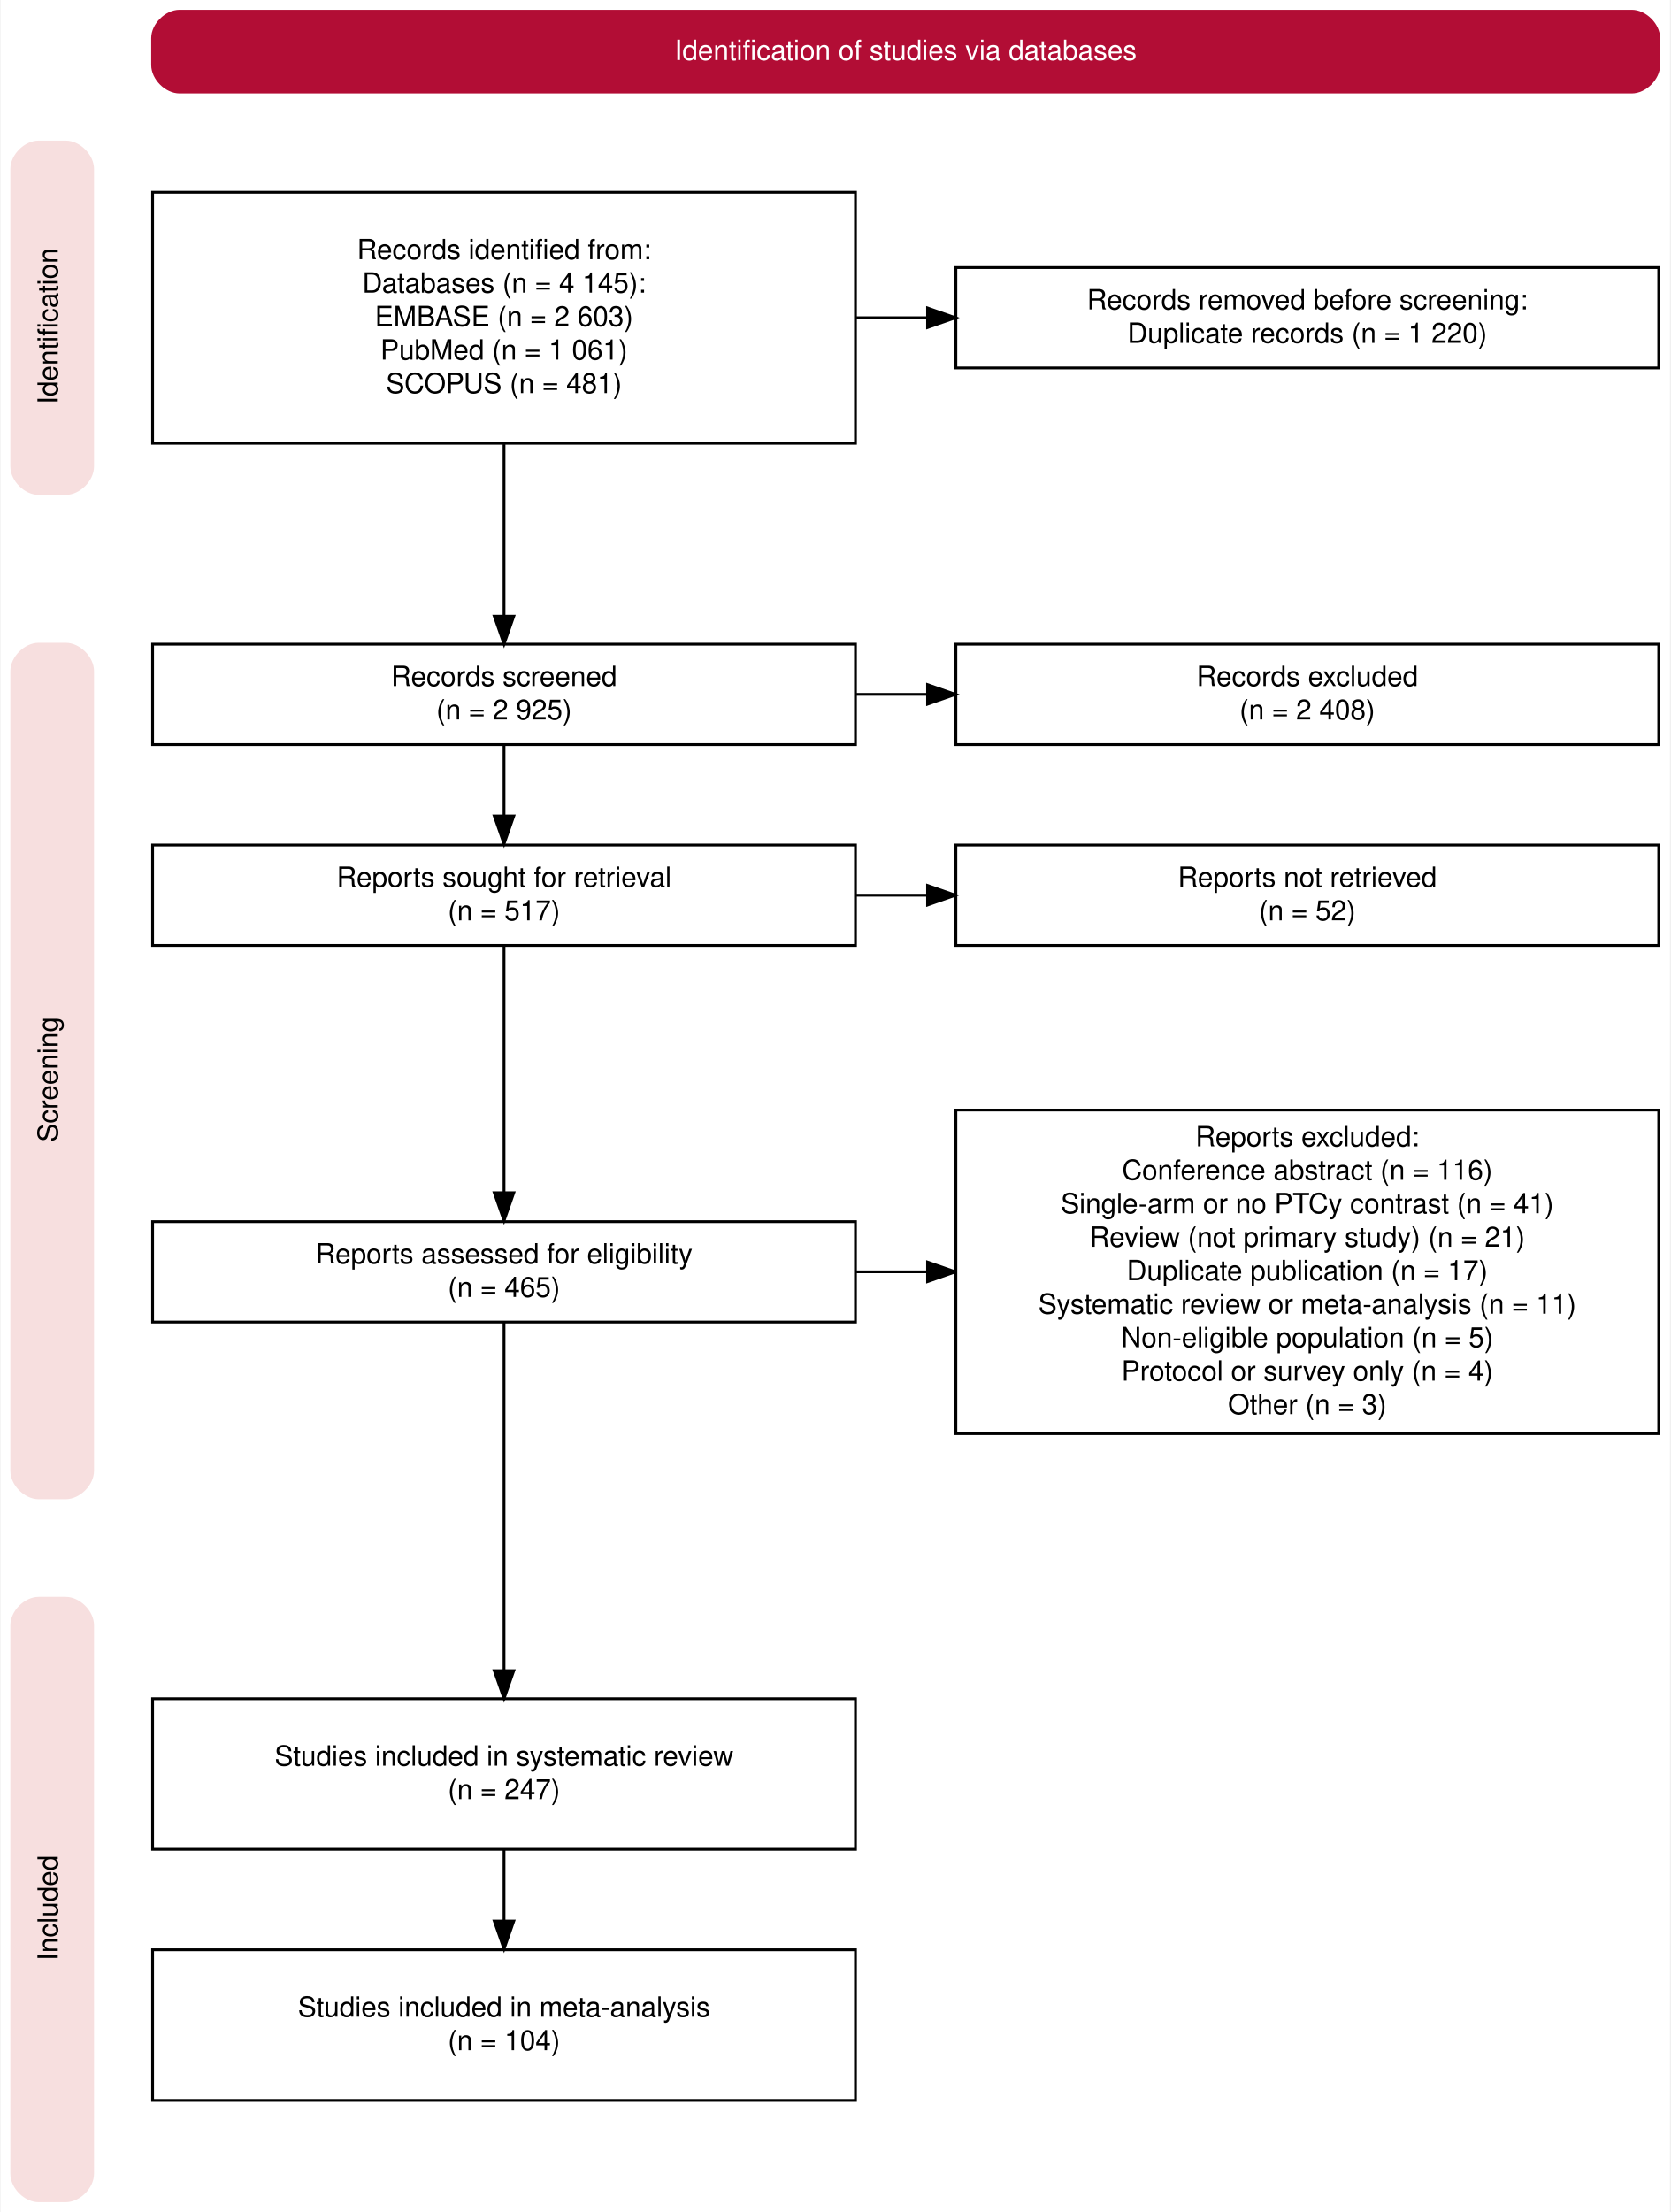
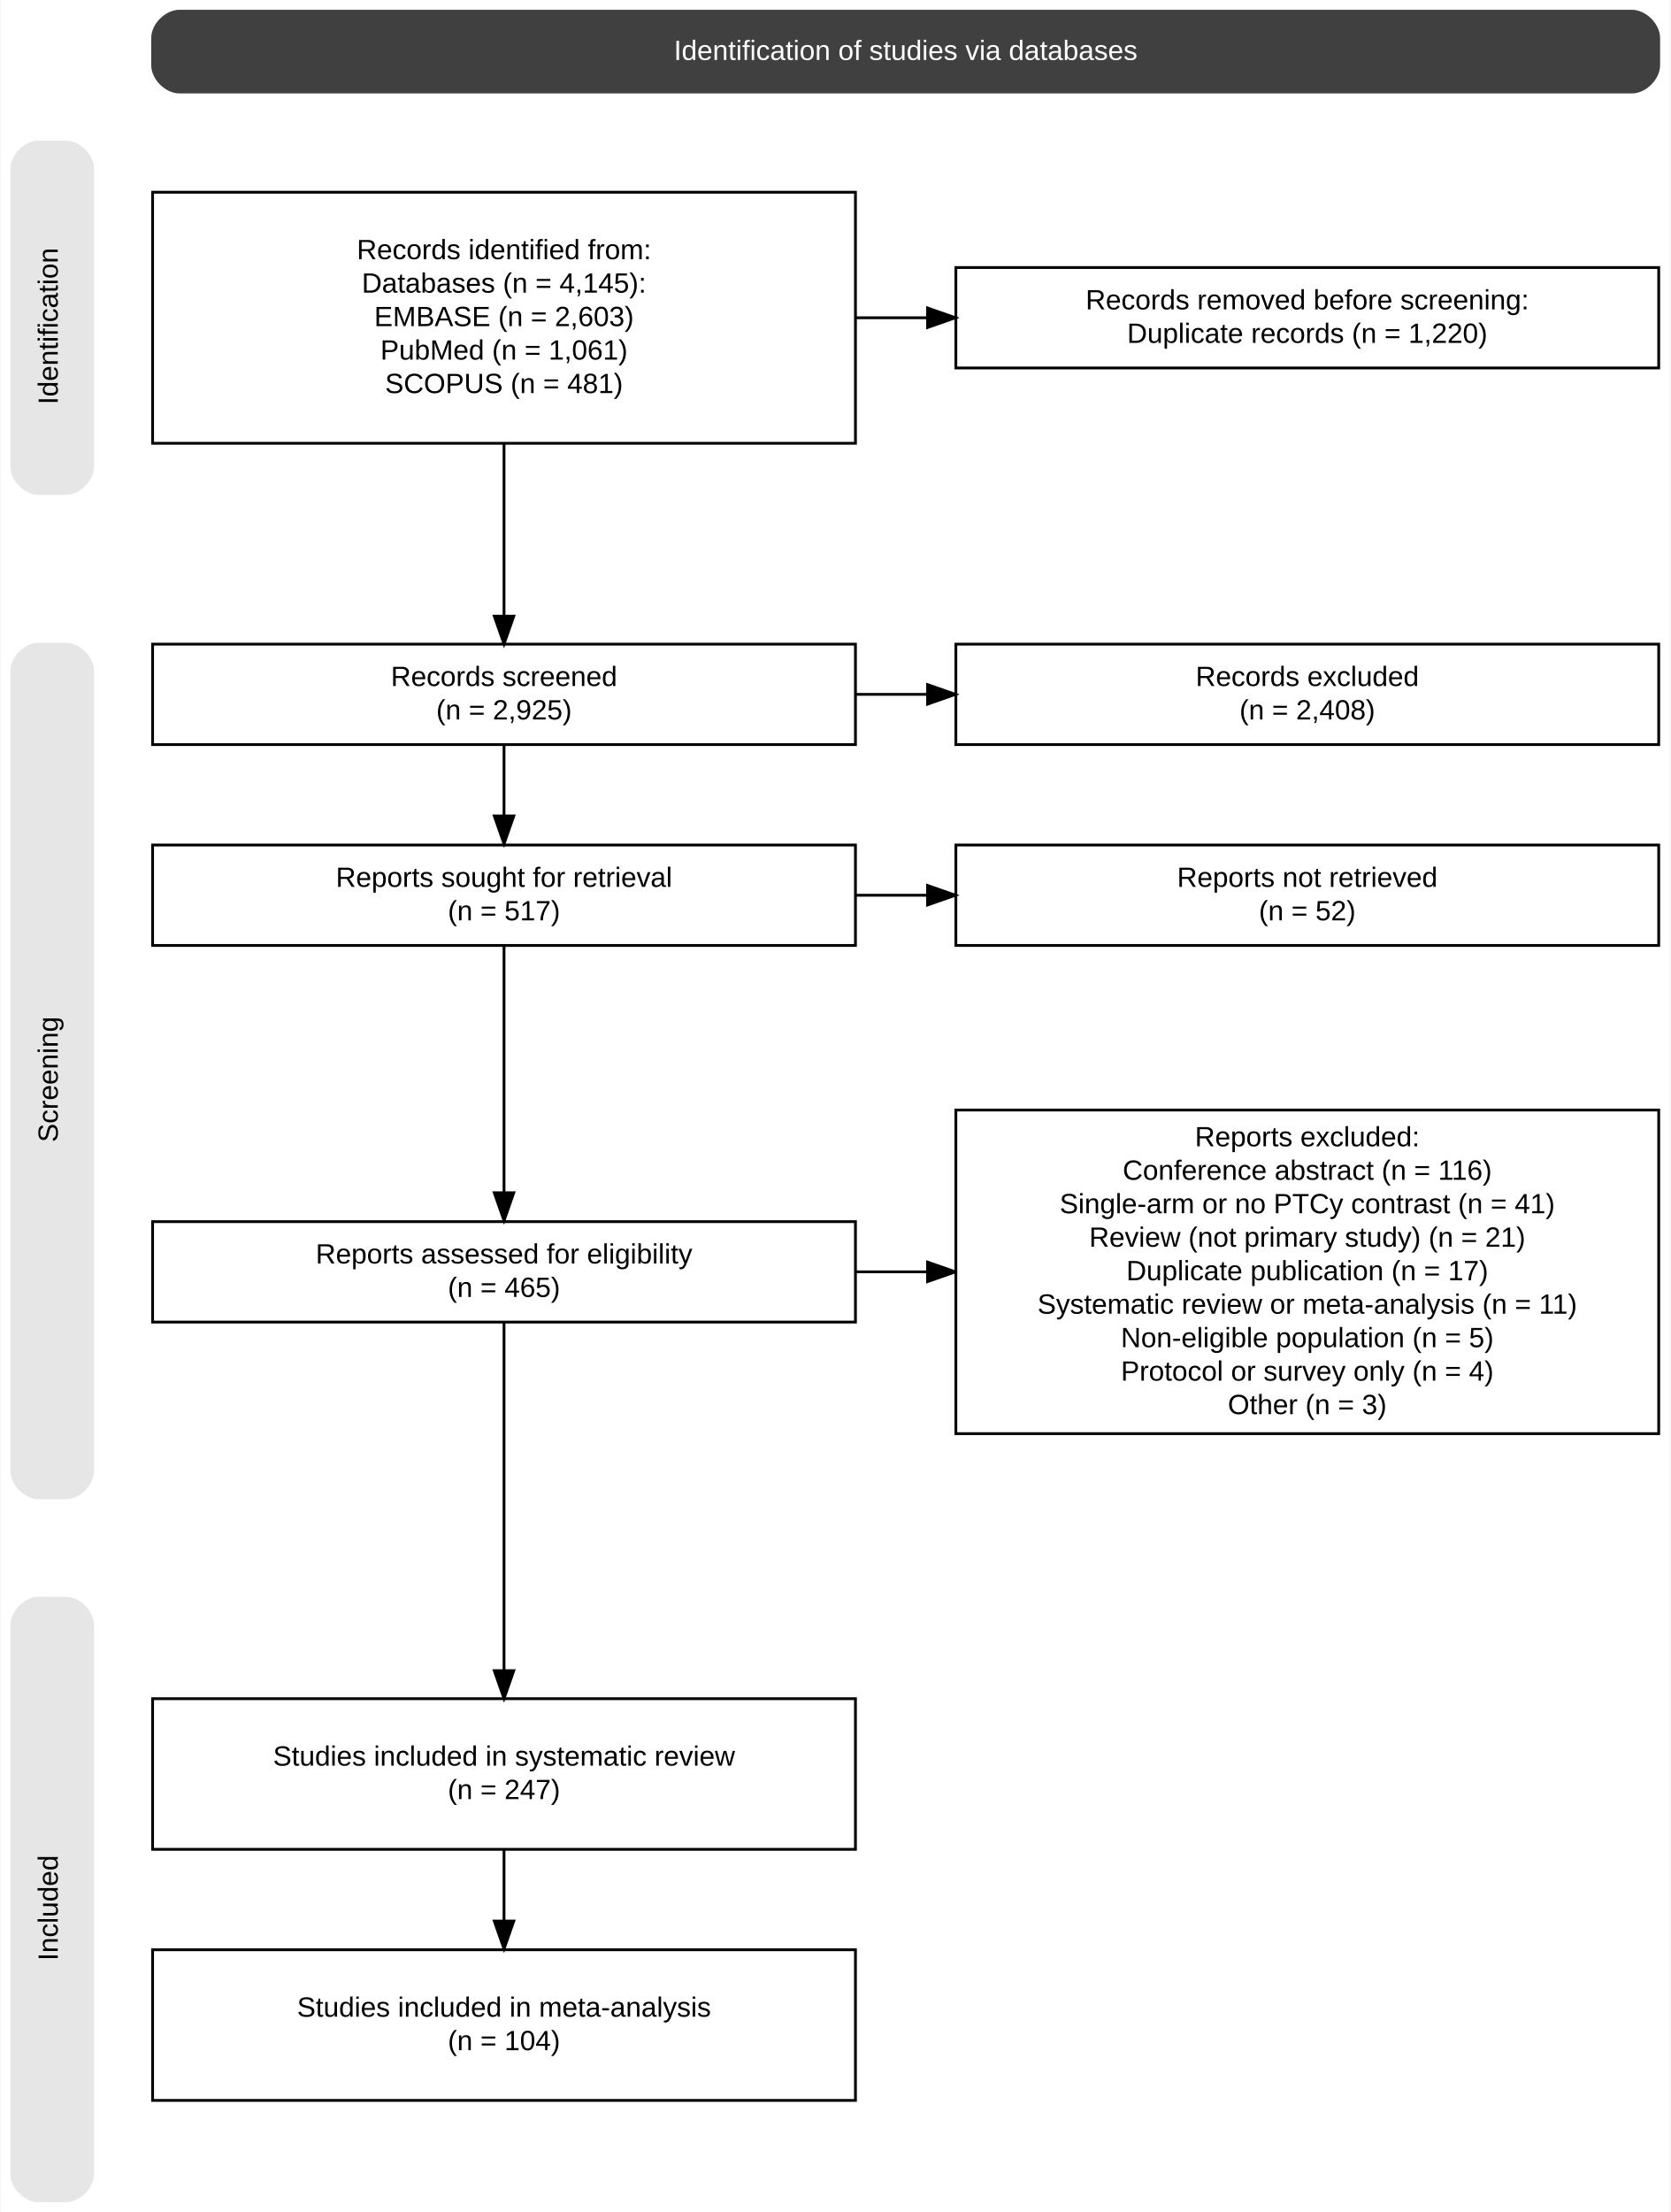
<svg xmlns="http://www.w3.org/2000/svg" xmlns:xlink="http://www.w3.org/1999/xlink" width="599pt" height="793pt" viewBox="0.00 0.00 598.50 792.90">
  <g id="graph0" class="graph" transform="scale(1 1) rotate(0) translate(4 788.9)">
    <g id="a_graph0">
      <a xlink:title="Click the boxes for further information">
        <polygon fill="#ffffff" stroke="transparent" points="-4,4 -4,-788.9 594.5,-788.9 594.5,4 -4,4" />
      </a>
    </g>
    <g id="edge3" class="edge">
      <path fill="none" stroke="#000000" d="M302.821,-675C311.202,-675 319.664,-675 328.091,-675" />
      <polygon fill="#000000" stroke="#000000" points="328.346,-678.5 338.346,-675 328.346,-671.5 328.346,-678.5" />
    </g>
    <g id="edge4" class="edge">
      <path fill="none" stroke="#000000" d="M176.5,-629.671C176.5,-609.277 176.5,-585.844 176.5,-568.049" />
      <polygon fill="#000000" stroke="#000000" points="180,-568.032 176.5,-558.032 173,-568.032 180,-568.032" />
    </g>
    <g id="edge5" class="edge">
      <path fill="none" stroke="#000000" d="M302.821,-540C311.202,-540 319.664,-540 328.091,-540" />
      <polygon fill="#000000" stroke="#000000" points="328.346,-543.5 338.346,-540 328.346,-536.5 328.346,-543.5" />
    </g>
    <g id="edge6" class="edge">
      <path fill="none" stroke="#000000" d="M176.5,-521.831C176.5,-514.131 176.5,-504.974 176.5,-496.417" />
      <polygon fill="#000000" stroke="#000000" points="180,-496.413 176.5,-486.413 173,-496.413 180,-496.413" />
    </g>
    <g id="edge7" class="edge">
      <path fill="none" stroke="#000000" d="M302.821,-468C311.202,-468 319.664,-468 328.091,-468" />
      <polygon fill="#000000" stroke="#000000" points="328.346,-471.5 338.346,-468 328.346,-464.5 328.346,-471.5" />
    </g>
    <g id="edge8" class="edge">
      <path fill="none" stroke="#000000" d="M176.5,-449.793C176.5,-427.148 176.5,-388.226 176.5,-361.587" />
      <polygon fill="#000000" stroke="#000000" points="180,-361.349 176.5,-351.349 173,-361.349 180,-361.349" />
    </g>
    <g id="edge10" class="edge">
      <path fill="none" stroke="#000000" d="M176.5,-314.75C176.5,-285.666 176.5,-228.215 176.5,-190.202" />
      <polygon fill="#000000" stroke="#000000" points="180,-190.036 176.5,-180.036 173,-190.036 180,-190.036" />
    </g>
    <g id="edge9" class="edge">
      <path fill="none" stroke="#000000" d="M302.821,-333C311.202,-333 319.664,-333 328.091,-333" />
      <polygon fill="#000000" stroke="#000000" points="328.346,-336.5 338.346,-333 328.346,-329.5 328.346,-336.5" />
    </g>
    <g id="edge14" class="edge">
      <path fill="none" stroke="#000000" d="M176.5,-125.997C176.5,-117.972 176.5,-109.033 176.5,-100.469" />
      <polygon fill="#000000" stroke="#000000" points="180,-100.295 176.5,-90.295 173,-100.295 180,-100.295" />
    </g>
    <g id="node1" class="node">
      <g id="a_node1">
        <a xlink:title="Blue identification box">
-           <path fill="#f7dfdf" stroke="#f7dfdf" d="M19.333,-738C19.333,-738 9.667,-738 9.667,-738 4.833,-738 0,-733.167 0,-728.333 0,-728.333 0,-621.667 0,-621.667 0,-616.833 4.833,-612 9.667,-612 9.667,-612 19.333,-612 19.333,-612 24.167,-612 29,-616.833 29,-621.667 29,-621.667 29,-728.333 29,-728.333 29,-733.167 24.167,-738 19.333,-738" />
-           <text text-anchor="middle" x="672" y="16.5" font-family="Helvetica,sans-Serif" font-size="10.00" fill="#000000" transform="rotate(-90)">Identification</text>
+           <path fill="#e6e6e6" stroke="#e6e6e6" d="M19.333,-738C19.333,-738 9.667,-738 9.667,-738 4.833,-738 0,-733.167 0,-728.333 0,-728.333 0,-621.667 0,-621.667 0,-616.833 4.833,-612 9.667,-612 9.667,-612 19.333,-612 19.333,-612 24.167,-612 29,-616.833 29,-621.667 29,-621.667 29,-728.333 29,-728.333 29,-733.167 24.167,-738 19.333,-738" />
+           <text text-anchor="middle" x="672" y="16.5" font-family="Arial" font-size="10.00" fill="#000000" transform="rotate(-90)">Identification</text>
        </a>
      </g>
    </g>
    <g id="node2" class="node">
      <g id="a_node2">
        <a xlink:title="Blue screening box">
-           <path fill="#f7dfdf" stroke="#f7dfdf" d="M19.333,-558C19.333,-558 9.667,-558 9.667,-558 4.833,-558 0,-553.167 0,-548.333 0,-548.333 0,-261.667 0,-261.667 0,-256.833 4.833,-252 9.667,-252 9.667,-252 19.333,-252 19.333,-252 24.167,-252 29,-256.833 29,-261.667 29,-261.667 29,-548.333 29,-548.333 29,-553.167 24.167,-558 19.333,-558" />
-           <text text-anchor="middle" x="402" y="16.5" font-family="Helvetica,sans-Serif" font-size="10.00" fill="#000000" transform="rotate(-90)">Screening</text>
+           <path fill="#e6e6e6" stroke="#e6e6e6" d="M19.333,-558C19.333,-558 9.667,-558 9.667,-558 4.833,-558 0,-553.167 0,-548.333 0,-548.333 0,-261.667 0,-261.667 0,-256.833 4.833,-252 9.667,-252 9.667,-252 19.333,-252 19.333,-252 24.167,-252 29,-256.833 29,-261.667 29,-261.667 29,-548.333 29,-548.333 29,-553.167 24.167,-558 19.333,-558" />
+           <text text-anchor="middle" x="402" y="16.5" font-family="Arial" font-size="10.00" fill="#000000" transform="rotate(-90)">Screening</text>
        </a>
      </g>
    </g>
    <g id="node3" class="node">
      <g id="a_node3">
        <a xlink:title="Blue included box">
-           <path fill="#f7dfdf" stroke="#f7dfdf" d="M19.333,-216C19.333,-216 9.667,-216 9.667,-216 4.833,-216 0,-211.167 0,-206.333 0,-206.333 0,-9.667 0,-9.667 0,-4.833 4.833,0 9.667,0 9.667,0 19.333,0 19.333,0 24.167,0 29,-4.833 29,-9.667 29,-9.667 29,-206.333 29,-206.333 29,-211.167 24.167,-216 19.333,-216" />
-           <text text-anchor="middle" x="105" y="16.5" font-family="Helvetica,sans-Serif" font-size="10.00" fill="#000000" transform="rotate(-90)">Included</text>
+           <path fill="#e6e6e6" stroke="#e6e6e6" d="M19.333,-216C19.333,-216 9.667,-216 9.667,-216 4.833,-216 0,-211.167 0,-206.333 0,-206.333 0,-9.667 0,-9.667 0,-4.833 4.833,0 9.667,0 9.667,0 19.333,0 19.333,0 24.167,0 29,-4.833 29,-9.667 29,-9.667 29,-206.333 29,-206.333 29,-211.167 24.167,-216 19.333,-216" />
+           <text text-anchor="middle" x="105" y="16.5" font-family="Arial" font-size="10.00" fill="#000000" transform="rotate(-90)">Included</text>
        </a>
      </g>
    </g>
    <g id="node4" class="node">
      <g id="a_node4">
        <a xlink:title="Yellow title box; Identification of new studies via databases and registers">
-           <path fill="#b20d35" stroke="#b20d35" d="M580.833,-784.9C580.833,-784.9 60.167,-784.9 60.167,-784.9 55.333,-784.9 50.5,-780.067 50.5,-775.233 50.5,-775.233 50.5,-765.567 50.5,-765.567 50.5,-760.733 55.333,-755.9 60.167,-755.9 60.167,-755.9 580.833,-755.9 580.833,-755.9 585.667,-755.9 590.5,-760.733 590.5,-765.567 590.5,-765.567 590.5,-775.233 590.5,-775.233 590.5,-780.067 585.667,-784.9 580.833,-784.9" />
-           <text text-anchor="middle" x="320.5" y="-767.4" font-family="Helvetica,sans-Serif" font-size="10.00" fill="#ffffff">Identification of studies via databases</text>
+           <path fill="#404040" stroke="#404040" d="M580.833,-784.9C580.833,-784.9 60.167,-784.9 60.167,-784.9 55.333,-784.9 50.5,-780.067 50.5,-775.233 50.5,-775.233 50.5,-765.567 50.5,-765.567 50.5,-760.733 55.333,-755.9 60.167,-755.9 60.167,-755.9 580.833,-755.9 580.833,-755.9 585.667,-755.9 590.5,-760.733 590.5,-765.567 590.5,-765.567 590.5,-775.233 590.5,-775.233 590.5,-780.067 585.667,-784.9 580.833,-784.9" />
+           <text text-anchor="middle" x="320.5" y="-767.4" font-family="Arial" font-size="10.00" fill="#ffffff">Identification of studies via databases</text>
        </a>
      </g>
    </g>
    <g id="node5" class="node">
      <g id="a_node5">
        <a xlink:title="Records identified from: Databases and Registers">
          <polygon fill="none" stroke="#000000" points="302.5,-720 50.5,-720 50.5,-630 302.5,-630 302.5,-720" />
-           <text text-anchor="middle" x="176.5" y="-696" font-family="Helvetica,sans-Serif" font-size="10.00" fill="#000000">Records identified from:</text>
-           <text text-anchor="middle" x="176.5" y="-684" font-family="Helvetica,sans-Serif" font-size="10.00" fill="#000000">Databases (n = 4 145):</text>
-           <text text-anchor="middle" x="176.5" y="-672" font-family="Helvetica,sans-Serif" font-size="10.00" fill="#000000">EMBASE (n = 2 603)</text>
-           <text text-anchor="middle" x="176.5" y="-660" font-family="Helvetica,sans-Serif" font-size="10.00" fill="#000000">PubMed (n = 1 061)</text>
-           <text text-anchor="middle" x="176.5" y="-648" font-family="Helvetica,sans-Serif" font-size="10.00" fill="#000000">SCOPUS (n = 481)</text>
+           <text text-anchor="middle" x="176.5" y="-696" font-family="Arial" font-size="10.00" fill="#000000">Records identified from:</text>
+           <text text-anchor="middle" x="176.5" y="-684" font-family="Arial" font-size="10.00" fill="#000000">Databases (n = 4,145):</text>
+           <text text-anchor="middle" x="176.5" y="-672" font-family="Arial" font-size="10.00" fill="#000000">EMBASE (n = 2,603)</text>
+           <text text-anchor="middle" x="176.5" y="-660" font-family="Arial" font-size="10.00" fill="#000000">PubMed (n = 1,061)</text>
+           <text text-anchor="middle" x="176.5" y="-648" font-family="Arial" font-size="10.00" fill="#000000">SCOPUS (n = 481)</text>
        </a>
      </g>
    </g>
    <g id="node6" class="node">
      <g id="a_node6">
        <a xlink:title="Duplicate records">
          <polygon fill="none" stroke="#000000" points="590.5,-693 338.5,-693 338.5,-657 590.5,-657 590.5,-693" />
-           <text text-anchor="middle" x="464.5" y="-678" font-family="Helvetica,sans-Serif" font-size="10.00" fill="#000000">Records removed before screening:</text>
-           <text text-anchor="middle" x="464.5" y="-666" font-family="Helvetica,sans-Serif" font-size="10.00" fill="#000000">Duplicate records (n = 1 220)</text>
+           <text text-anchor="middle" x="464.5" y="-678" font-family="Arial" font-size="10.00" fill="#000000">Records removed before screening:</text>
+           <text text-anchor="middle" x="464.5" y="-666" font-family="Arial" font-size="10.00" fill="#000000">Duplicate records (n = 1,220)</text>
        </a>
      </g>
    </g>
    <g id="node7" class="node">
      <g id="a_node7">
        <a xlink:title="Records screened (databases and registers)">
          <polygon fill="none" stroke="#000000" points="302.5,-558 50.5,-558 50.5,-522 302.5,-522 302.5,-558" />
-           <text text-anchor="middle" x="176.5" y="-543" font-family="Helvetica,sans-Serif" font-size="10.00" fill="#000000">Records screened</text>
-           <text text-anchor="middle" x="176.5" y="-531" font-family="Helvetica,sans-Serif" font-size="10.00" fill="#000000">(n = 2 925)</text>
+           <text text-anchor="middle" x="176.5" y="-543" font-family="Arial" font-size="10.00" fill="#000000">Records screened</text>
+           <text text-anchor="middle" x="176.5" y="-531" font-family="Arial" font-size="10.00" fill="#000000">(n = 2,925)</text>
        </a>
      </g>
    </g>
    <g id="node8" class="node">
      <g id="a_node8">
        <a xlink:title="Records excluded (databases and registers)">
          <polygon fill="none" stroke="#000000" points="590.5,-558 338.5,-558 338.5,-522 590.5,-522 590.5,-558" />
-           <text text-anchor="middle" x="464.5" y="-543" font-family="Helvetica,sans-Serif" font-size="10.00" fill="#000000">Records excluded</text>
-           <text text-anchor="middle" x="464.5" y="-531" font-family="Helvetica,sans-Serif" font-size="10.00" fill="#000000">(n = 2 408)</text>
+           <text text-anchor="middle" x="464.5" y="-543" font-family="Arial" font-size="10.00" fill="#000000">Records excluded</text>
+           <text text-anchor="middle" x="464.5" y="-531" font-family="Arial" font-size="10.00" fill="#000000">(n = 2,408)</text>
        </a>
      </g>
    </g>
    <g id="node9" class="node">
      <g id="a_node9">
        <a xlink:title="Reports sought for retrieval (databases and registers)">
          <polygon fill="none" stroke="#000000" points="302.5,-486 50.5,-486 50.5,-450 302.5,-450 302.5,-486" />
-           <text text-anchor="middle" x="176.5" y="-471" font-family="Helvetica,sans-Serif" font-size="10.00" fill="#000000">Reports sought for retrieval</text>
-           <text text-anchor="middle" x="176.5" y="-459" font-family="Helvetica,sans-Serif" font-size="10.00" fill="#000000">(n = 517)</text>
+           <text text-anchor="middle" x="176.5" y="-471" font-family="Arial" font-size="10.00" fill="#000000">Reports sought for retrieval</text>
+           <text text-anchor="middle" x="176.5" y="-459" font-family="Arial" font-size="10.00" fill="#000000">(n = 517)</text>
        </a>
      </g>
    </g>
    <g id="node10" class="node">
      <g id="a_node10">
        <a xlink:title="Reports not retrieved (databases and registers)">
          <polygon fill="none" stroke="#000000" points="590.5,-486 338.5,-486 338.5,-450 590.5,-450 590.5,-486" />
-           <text text-anchor="middle" x="464.5" y="-471" font-family="Helvetica,sans-Serif" font-size="10.00" fill="#000000">Reports not retrieved</text>
-           <text text-anchor="middle" x="464.5" y="-459" font-family="Helvetica,sans-Serif" font-size="10.00" fill="#000000">(n = 52)</text>
+           <text text-anchor="middle" x="464.5" y="-471" font-family="Arial" font-size="10.00" fill="#000000">Reports not retrieved</text>
+           <text text-anchor="middle" x="464.5" y="-459" font-family="Arial" font-size="10.00" fill="#000000">(n = 52)</text>
        </a>
      </g>
    </g>
    <g id="node11" class="node">
      <g id="a_node11">
        <a xlink:title="Reports assessed for eligibility (databases and registers)">
          <polygon fill="none" stroke="#000000" points="302.5,-351 50.5,-351 50.5,-315 302.5,-315 302.5,-351" />
-           <text text-anchor="middle" x="176.5" y="-336" font-family="Helvetica,sans-Serif" font-size="10.00" fill="#000000">Reports assessed for eligibility</text>
-           <text text-anchor="middle" x="176.5" y="-324" font-family="Helvetica,sans-Serif" font-size="10.00" fill="#000000">(n = 465)</text>
+           <text text-anchor="middle" x="176.5" y="-336" font-family="Arial" font-size="10.00" fill="#000000">Reports assessed for eligibility</text>
+           <text text-anchor="middle" x="176.5" y="-324" font-family="Arial" font-size="10.00" fill="#000000">(n = 465)</text>
        </a>
      </g>
    </g>
    <g id="node12" class="node">
      <g id="a_node12">
        <a xlink:title="Reports excluded (databases and registers)">
          <polygon fill="#ffffff" stroke="#000000" points="590.5,-391 338.5,-391 338.5,-275 590.5,-275 590.5,-391" />
-           <text text-anchor="middle" x="464.5" y="-378" font-family="Helvetica,sans-Serif" font-size="10.00" fill="#000000">Reports excluded:</text>
-           <text text-anchor="middle" x="464.5" y="-366" font-family="Helvetica,sans-Serif" font-size="10.00" fill="#000000">Conference abstract (n = 116)</text>
-           <text text-anchor="middle" x="464.5" y="-354" font-family="Helvetica,sans-Serif" font-size="10.00" fill="#000000">Single-arm or no PTCy contrast (n = 41)</text>
-           <text text-anchor="middle" x="464.5" y="-342" font-family="Helvetica,sans-Serif" font-size="10.00" fill="#000000">Review (not primary study) (n = 21)</text>
-           <text text-anchor="middle" x="464.5" y="-330" font-family="Helvetica,sans-Serif" font-size="10.00" fill="#000000">Duplicate publication (n = 17)</text>
-           <text text-anchor="middle" x="464.5" y="-318" font-family="Helvetica,sans-Serif" font-size="10.00" fill="#000000">Systematic review or meta-analysis (n = 11)</text>
-           <text text-anchor="middle" x="464.5" y="-306" font-family="Helvetica,sans-Serif" font-size="10.00" fill="#000000">Non-eligible population (n = 5)</text>
-           <text text-anchor="middle" x="464.5" y="-294" font-family="Helvetica,sans-Serif" font-size="10.00" fill="#000000">Protocol or survey only (n = 4)</text>
-           <text text-anchor="middle" x="464.5" y="-282" font-family="Helvetica,sans-Serif" font-size="10.00" fill="#000000">Other (n = 3)</text>
+           <text text-anchor="middle" x="464.5" y="-378" font-family="Arial" font-size="10.00" fill="#000000">Reports excluded:</text>
+           <text text-anchor="middle" x="464.5" y="-366" font-family="Arial" font-size="10.00" fill="#000000">Conference abstract (n = 116)</text>
+           <text text-anchor="middle" x="464.5" y="-354" font-family="Arial" font-size="10.00" fill="#000000">Single-arm or no PTCy contrast (n = 41)</text>
+           <text text-anchor="middle" x="464.5" y="-342" font-family="Arial" font-size="10.00" fill="#000000">Review (not primary study) (n = 21)</text>
+           <text text-anchor="middle" x="464.5" y="-330" font-family="Arial" font-size="10.00" fill="#000000">Duplicate publication (n = 17)</text>
+           <text text-anchor="middle" x="464.5" y="-318" font-family="Arial" font-size="10.00" fill="#000000">Systematic review or meta-analysis (n = 11)</text>
+           <text text-anchor="middle" x="464.5" y="-306" font-family="Arial" font-size="10.00" fill="#000000">Non-eligible population (n = 5)</text>
+           <text text-anchor="middle" x="464.5" y="-294" font-family="Arial" font-size="10.00" fill="#000000">Protocol or survey only (n = 4)</text>
+           <text text-anchor="middle" x="464.5" y="-282" font-family="Arial" font-size="10.00" fill="#000000">Other (n = 3)</text>
        </a>
      </g>
    </g>
    <g id="node13" class="node">
      <g id="a_node13">
        <a xlink:title="New studies included in review">
          <polygon fill="none" stroke="#000000" points="302.5,-180 50.5,-180 50.5,-126 302.5,-126 302.5,-180" />
-           <text text-anchor="middle" x="176.5" y="-156" font-family="Helvetica,sans-Serif" font-size="10.00" fill="#000000">Studies included in systematic review</text>
-           <text text-anchor="middle" x="176.5" y="-144" font-family="Helvetica,sans-Serif" font-size="10.00" fill="#000000">(n = 247)</text>
+           <text text-anchor="middle" x="176.5" y="-156" font-family="Arial" font-size="10.00" fill="#000000">Studies included in systematic review</text>
+           <text text-anchor="middle" x="176.5" y="-144" font-family="Arial" font-size="10.00" fill="#000000">(n = 247)</text>
        </a>
      </g>
    </g>
    <g id="node14" class="node">
      <g id="a_node14">
        <a xlink:title="Total studies included in meta-analysis">
          <polygon fill="none" stroke="#000000" points="302.5,-90 50.5,-90 50.5,-36 302.5,-36 302.5,-90" />
-           <text text-anchor="middle" x="176.5" y="-66" font-family="Helvetica,sans-Serif" font-size="10.00" fill="#000000">Studies included in meta-analysis</text>
-           <text text-anchor="middle" x="176.5" y="-54" font-family="Helvetica,sans-Serif" font-size="10.00" fill="#000000">(n = 104)</text>
+           <text text-anchor="middle" x="176.5" y="-66" font-family="Arial" font-size="10.00" fill="#000000">Studies included in meta-analysis</text>
+           <text text-anchor="middle" x="176.5" y="-54" font-family="Arial" font-size="10.00" fill="#000000">(n = 104)</text>
        </a>
      </g>
    </g>
  </g>
</svg>
